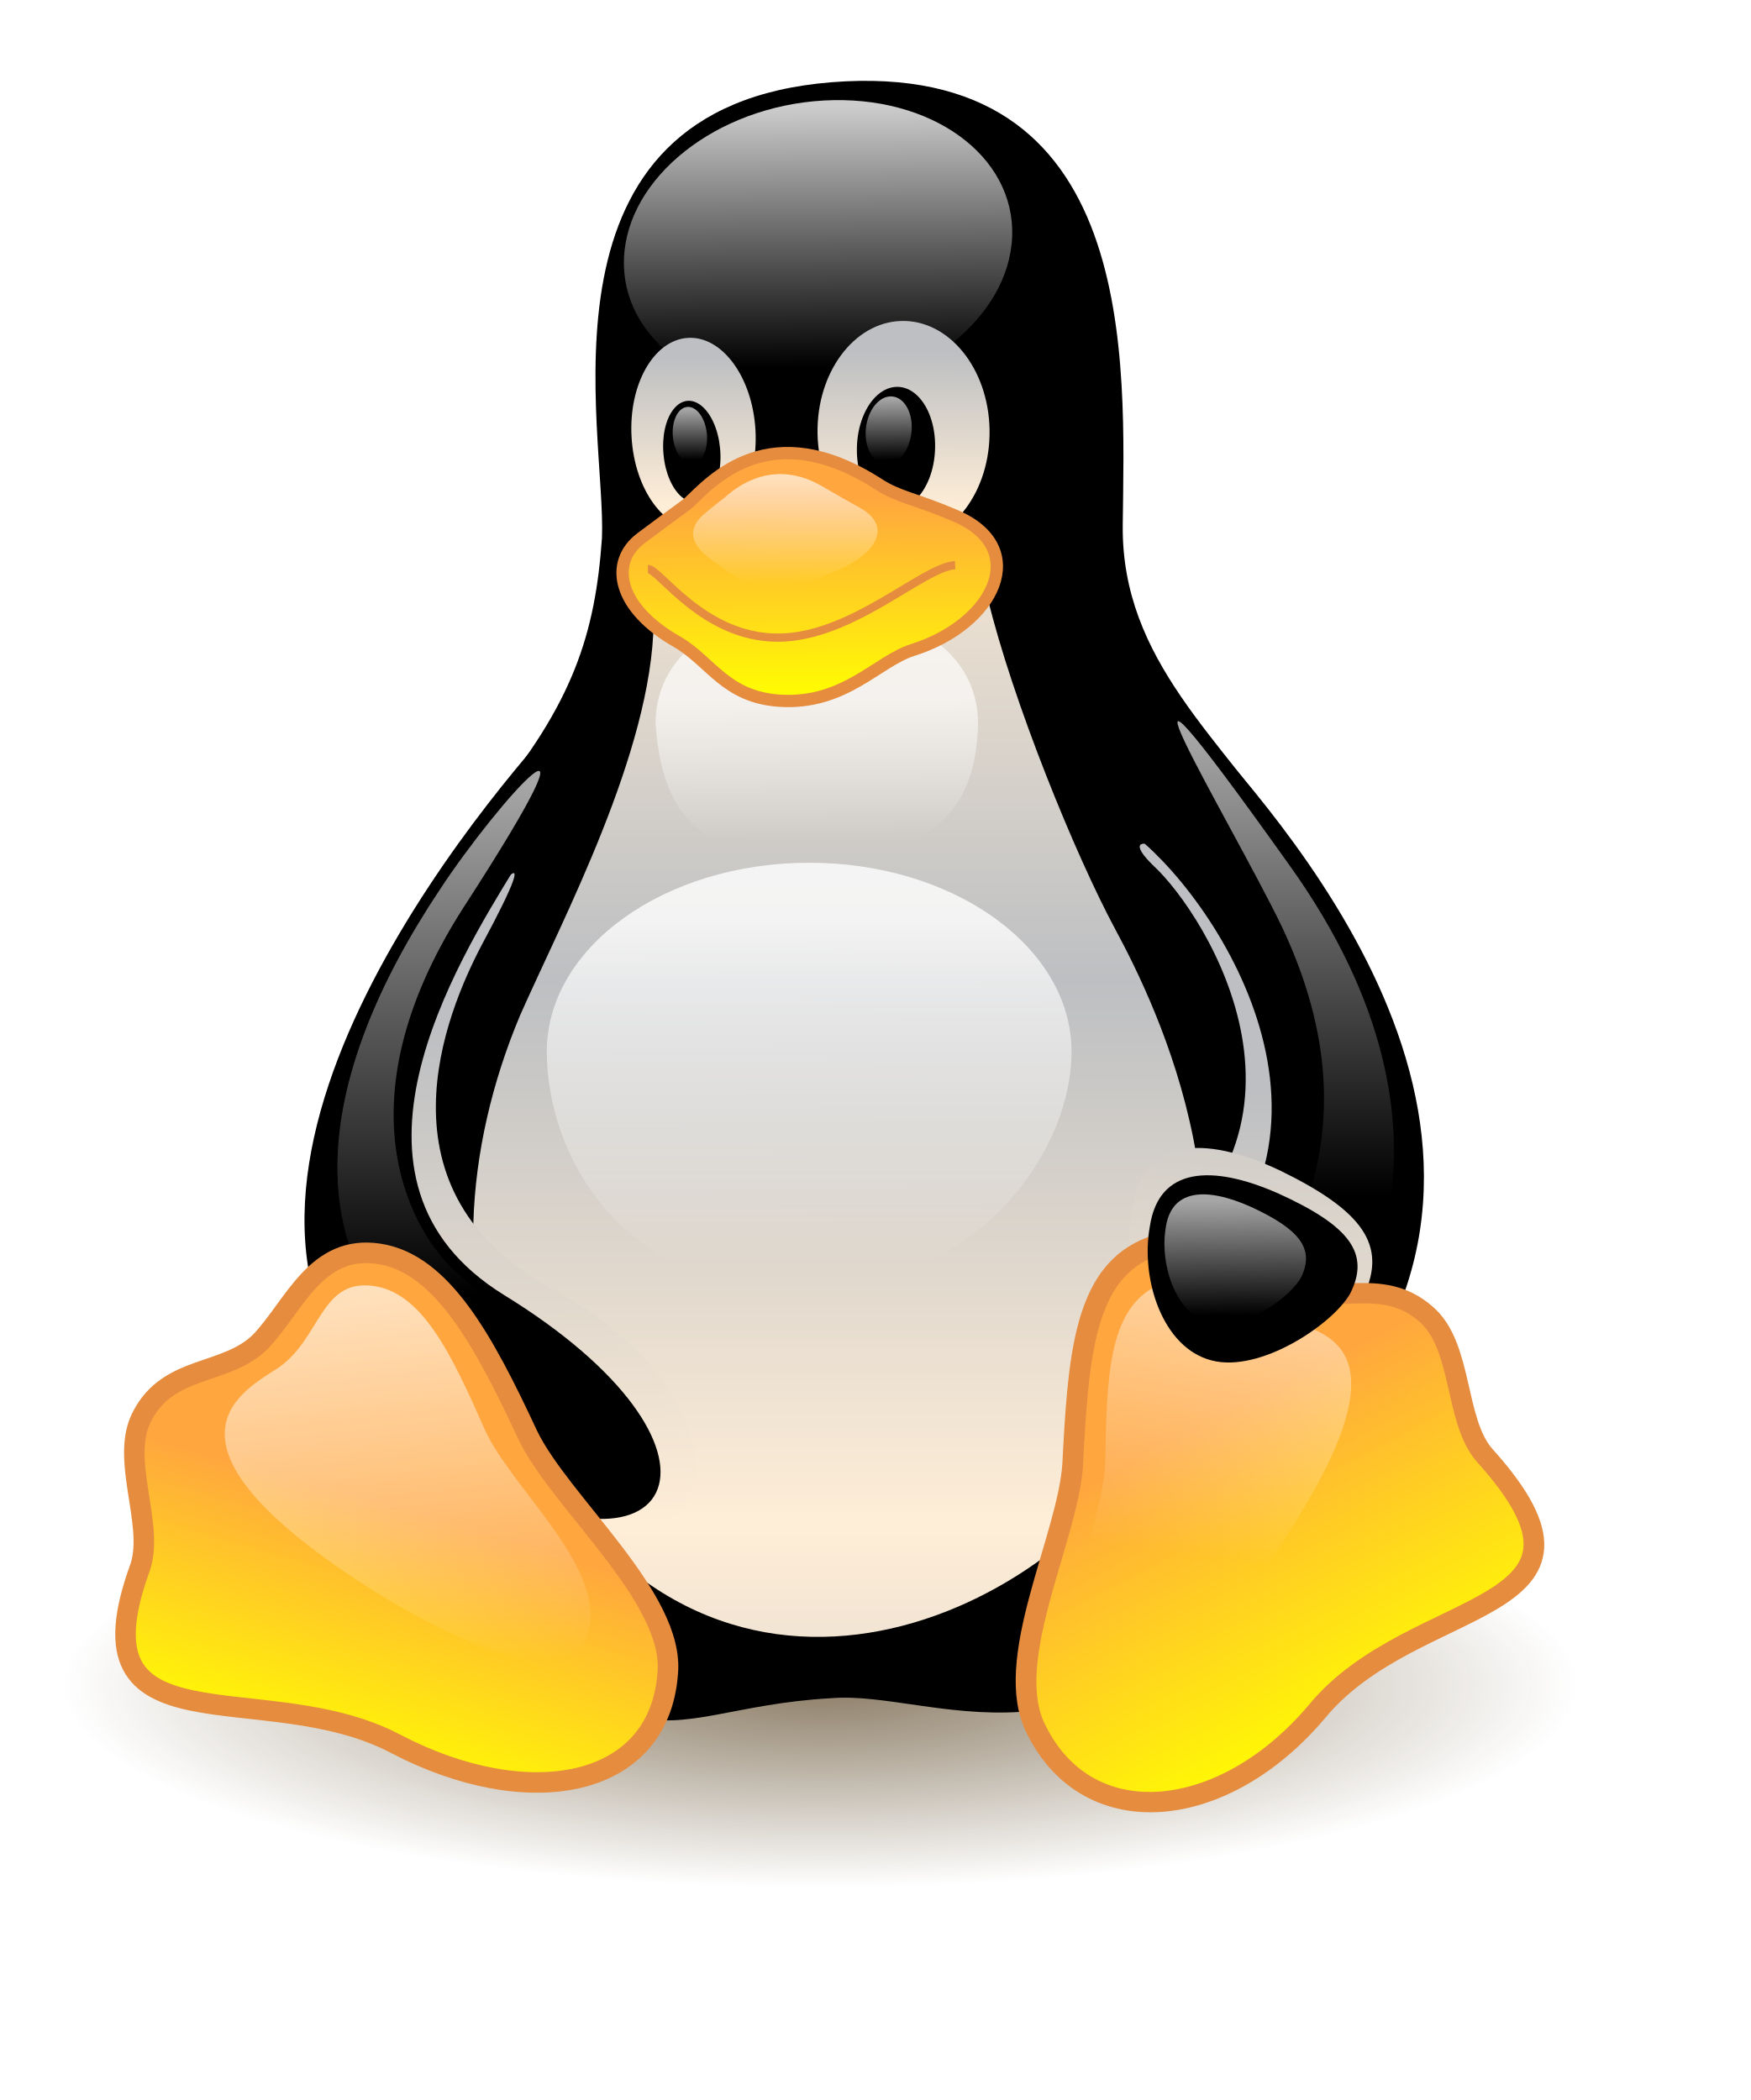
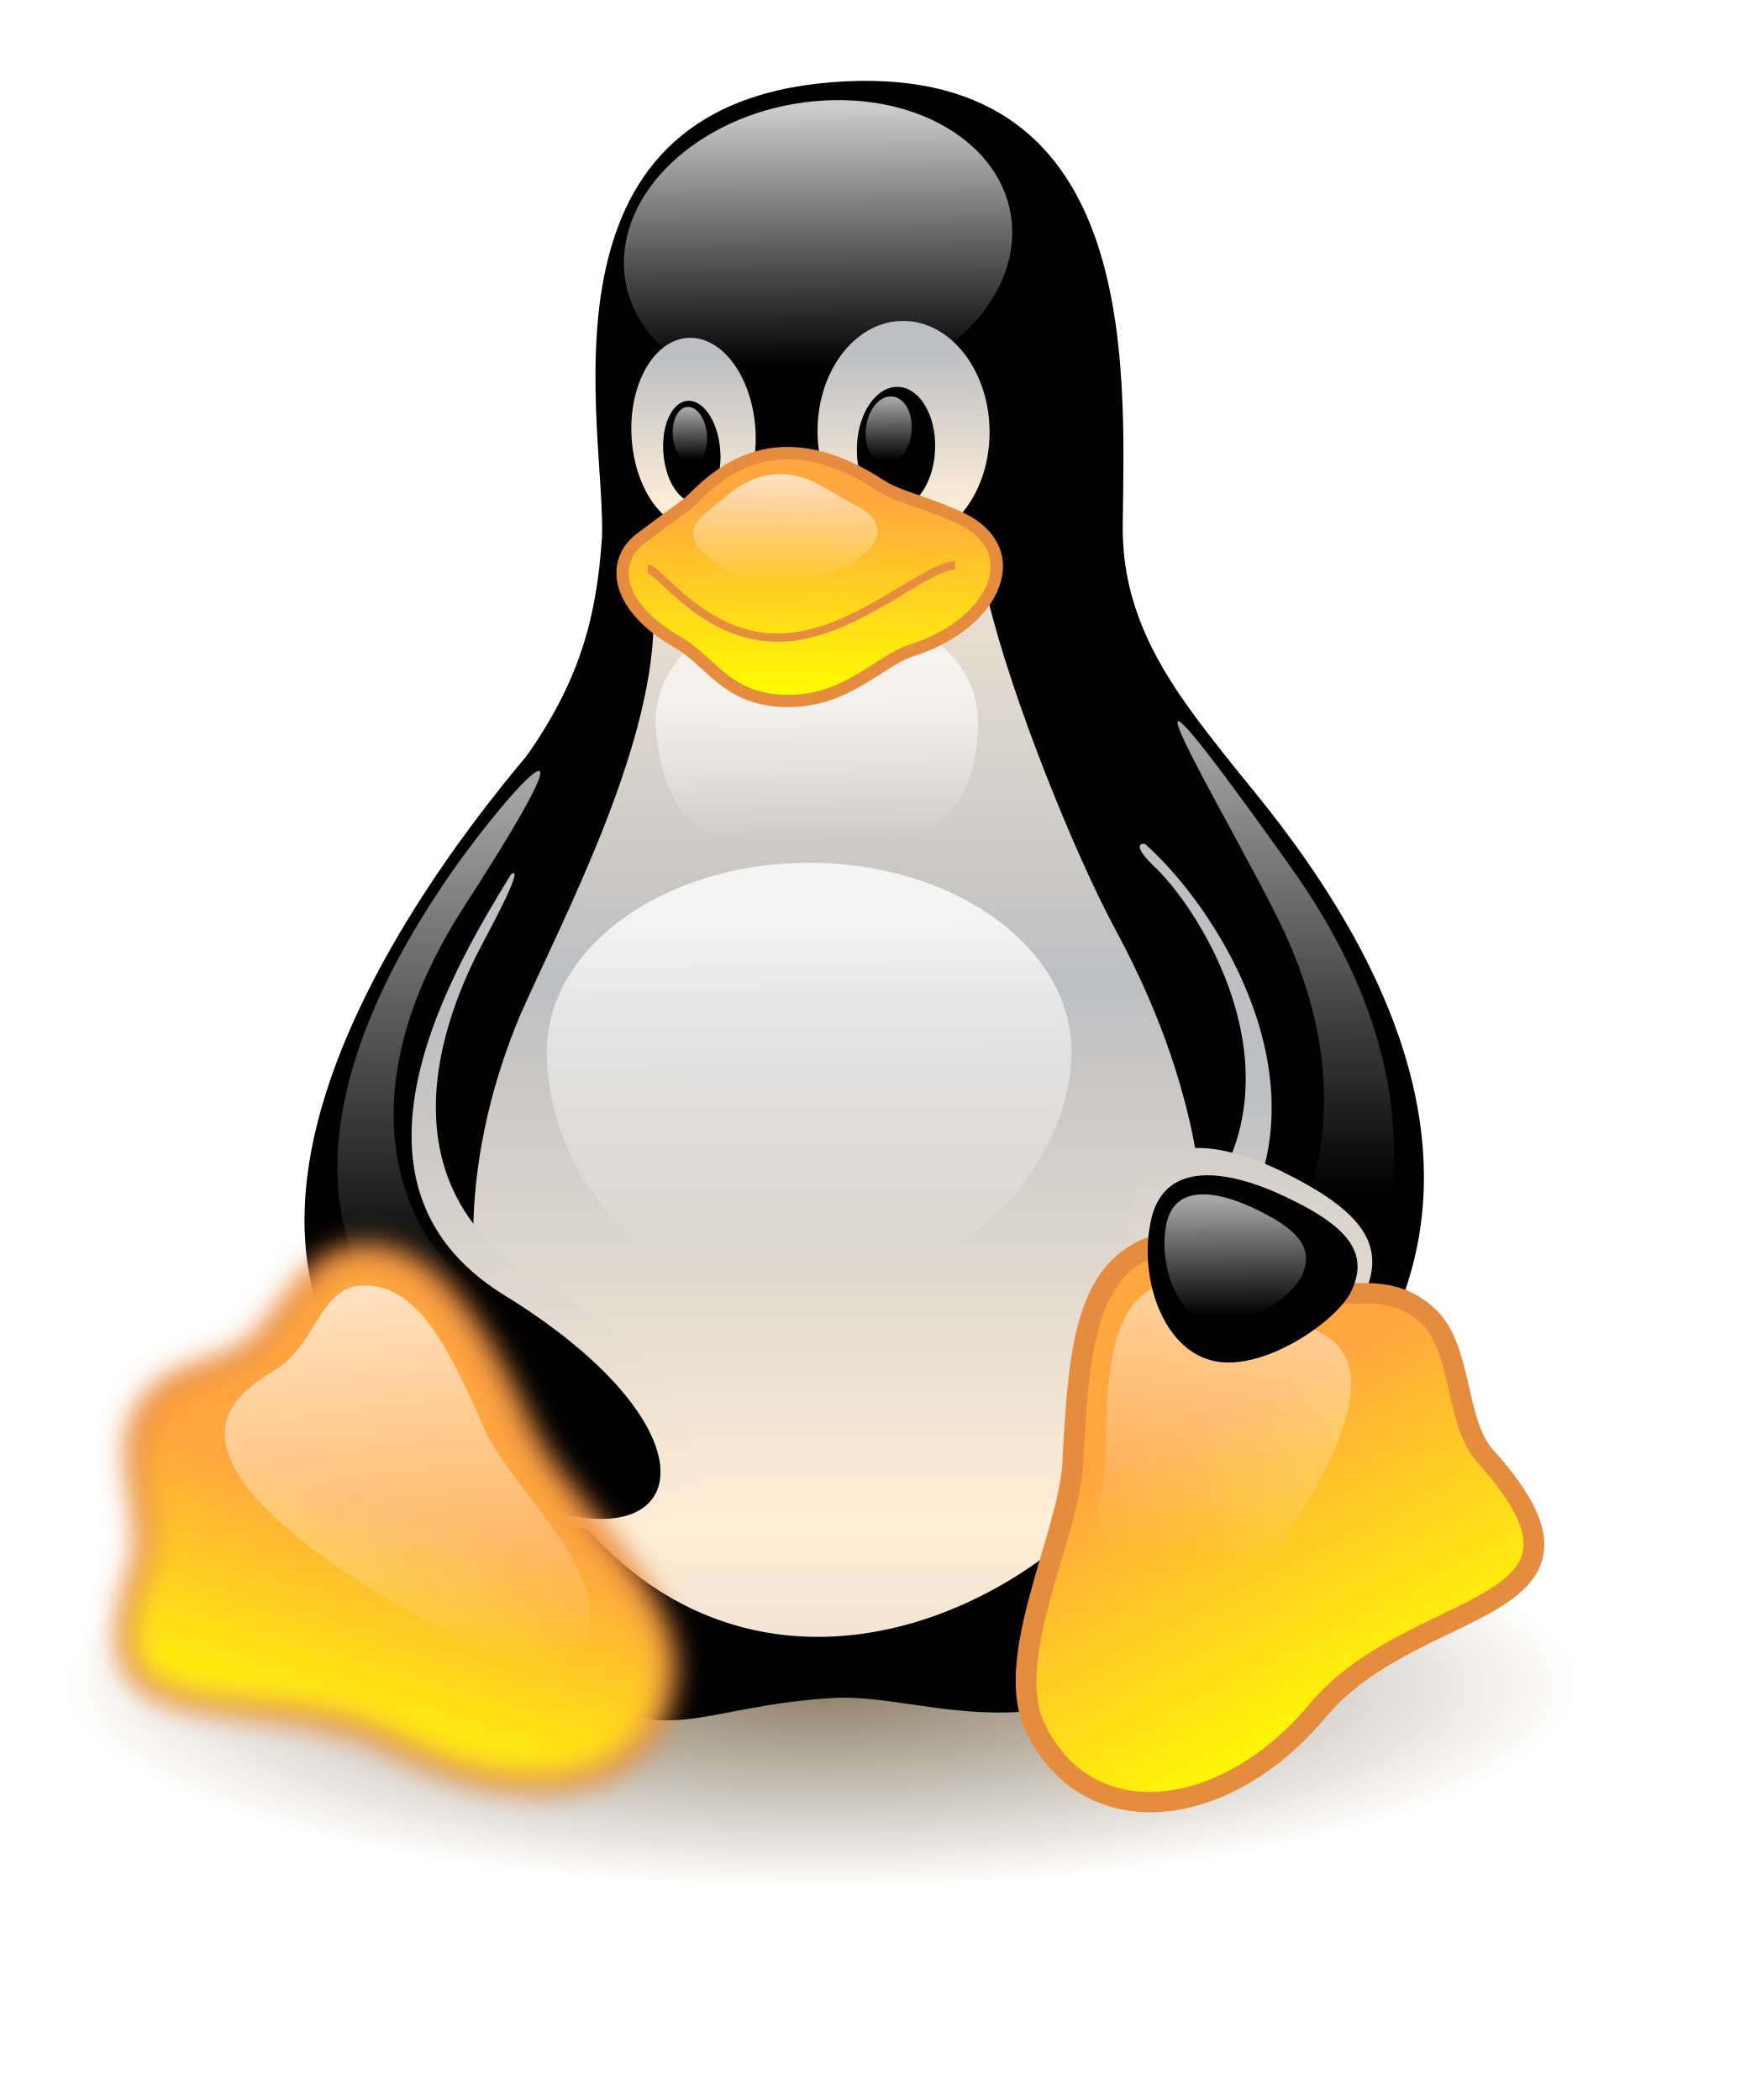
<svg xmlns="http://www.w3.org/2000/svg" xmlns:xlink="http://www.w3.org/1999/xlink" width="500pt" height="800">
  <defs>
    <linearGradient id="a">
      <stop offset="0" stop-color="#3f2600" stop-opacity=".6" />
      <stop offset="1" stop-color="#3f2600" stop-opacity="0" />
    </linearGradient>
    <linearGradient id="d">
      <stop offset="0" stop-color="#fff" stop-opacity=".65" />
      <stop offset="1" stop-color="#fff" stop-opacity="0" />
    </linearGradient>
    <linearGradient id="e">
      <stop offset="0" stop-color="#ffa63f" />
      <stop offset="1" stop-color="#ff0" />
    </linearGradient>
    <linearGradient id="b">
      <stop offset="0" stop-color="#ffeed7" />
      <stop offset="1" stop-color="#bdbfc2" />
    </linearGradient>
    <linearGradient id="c">
      <stop offset="0" stop-color="#fff" stop-opacity=".8" />
      <stop offset="1" stop-color="#fff" stop-opacity="0" />
    </linearGradient>
+     <filter id="filter">
+       <feGaussianBlur stdDeviation="4" />
+     </filter>
    <radialGradient id="f" cx="446.778" cy="1219.412" r="195.072" fx="446.778" fy="1219.412" gradientTransform="scale(1.04523 .95673)" gradientUnits="userSpaceOnUse" xlink:href="#a" />
    <linearGradient id="g" x1="400.578" x2="400.844" y1="369.53" y2="304.079" gradientTransform="scale(.57526 1.73834)" gradientUnits="userSpaceOnUse" xlink:href="#b" />
    <linearGradient id="h" x1="303.018" x2="297.086" y1="237.932" y2="330.096" gradientTransform="scale(1.11607 .896)" gradientUnits="userSpaceOnUse" xlink:href="#c" />
    <linearGradient id="i" x1="378.938" x2="380.273" y1="278.602" y2="243.916" gradientTransform="scale(.8165 1.22474)" gradientUnits="userSpaceOnUse" xlink:href="#b" />
    <linearGradient id="j" x1="381.387" x2="380.552" y1="277.495" y2="245.683" gradientTransform="scale(.8165 1.22474)" gradientUnits="userSpaceOnUse" xlink:href="#b" />
    <linearGradient id="k" x1="379.096" x2="376.796" y1="240.927" y2="281.016" gradientTransform="scale(.8165 1.22474)" gradientUnits="userSpaceOnUse" xlink:href="#d" />
    <linearGradient id="l" x1="389.635" x2="387.069" y1="242.282" y2="281.325" gradientTransform="scale(.8165 1.22474)" gradientUnits="userSpaceOnUse" xlink:href="#d" />
    <linearGradient id="m" x1="437.579" x2="437.579" y1="528.872" y2="394.104" gradientTransform="scale(.81285 1.23023)" gradientUnits="userSpaceOnUse" spreadMethod="reflect" xlink:href="#b" />
    <linearGradient id="n" x1="375.173" x2="377.485" y1="419.785" y2="324.038" gradientTransform="scale(.64978 1.53897)" gradientUnits="userSpaceOnUse" xlink:href="#b" />
    <linearGradient id="o" x1="320.751" x2="321.322" y1="498.178" y2="614.504" gradientTransform="scale(1.0748 .9304)" gradientUnits="userSpaceOnUse" xlink:href="#c" />
    <linearGradient id="p" x1="322.483" x2="323.251" y1="435.268" y2="488.483" gradientTransform="scale(1.077 .9285)" gradientUnits="userSpaceOnUse" xlink:href="#d" />
    <linearGradient id="q" x1="411.221" x2="411.221" y1="242.944" y2="331.449" gradientTransform="scale(.5717 1.74915)" gradientUnits="userSpaceOnUse" xlink:href="#d" />
    <linearGradient id="r" x1="867.345" x2="867.335" y1="234.739" y2="314.839" gradientTransform="scale(.57267 1.74621)" gradientUnits="userSpaceOnUse" xlink:href="#d" />
    <linearGradient id="s" x1="236.254" x2="212.51" y1="657.111" y2="737.412" gradientTransform="scale(1.01151 .98862)" gradientUnits="userSpaceOnUse" xlink:href="#e" />
    <linearGradient id="t" x1="381.566" x2="279.643" y1="655.731" y2="386.666" gradientTransform="scale(1.0655 .93853)" gradientUnits="userSpaceOnUse" xlink:href="#b" />
    <linearGradient id="u" x1="218.117" x2="203.127" y1="630.305" y2="737.854" gradientTransform="scale(1.00985 .99025)" gradientUnits="userSpaceOnUse" xlink:href="#e" />
    <linearGradient id="v" x1="117.89" x2="182.245" y1="587.236" y2="704.731" gradientTransform="scale(1.00772 .99233)" gradientUnits="userSpaceOnUse" xlink:href="#d" />
    <linearGradient id="w" x1="223.101" x2="230.535" y1="570.418" y2="710.977" gradientTransform="scale(.9995 1.0005)" gradientUnits="userSpaceOnUse" xlink:href="#d" />
    <linearGradient id="x" x1="316.94" x2="371.609" y1="474.018" y2="582.635" gradientTransform="scale(1.0655 .93853)" gradientUnits="userSpaceOnUse" xlink:href="#d" />
    <linearGradient id="y" x1="284.687" x2="285.459" y1="410.463" y2="485.699" gradientTransform="scale(1.21868 .82056)" gradientUnits="userSpaceOnUse" xlink:href="#e" />
    <linearGradient id="z" x1="288.824" x2="288.376" y1="398.854" y2="482.559" gradientTransform="scale(1.22194 .81837)" gradientUnits="userSpaceOnUse" xlink:href="#d" />
  </defs>
  <path fill="url(#f)" d="M670.882 1166.642a203.896 186.63 0 1 1-407.791 0 203.896 186.63 0 1 1 407.791 0z" transform="matrix(1.4177 0 0 .41474 -349.5468 157.9413)" />
  <path d="M154.235 558.542c-27.985-40.279-33.443-171.23 31.859-251.787 32.358-38.648 40.612-65.581 43.164-101.741 1.736-41.224-29.156-164.303 87.354-173.68 118.007-9.415 111.67 107.075 110.991 168.719-.564 52.05 38.218 81.551 64.745 122.119 49.099 74.537 44.946 202.875-9.249 272.34-68.646 86.96-127.441 49.248-166.488 52.413-73.116 4.003-75.534 42.989-162.376-88.381z" />
  <path fill="url(#g)" d="M246.571 470.864c-12.239 12.496-44.396 69.092 4.869 105.36 17.369 12.633-16.377 59.495-32.005 36.308-27.57-41.618-8.831-106.941 8.315-130.188 11.652-16.487 29.23-22.676 18.821-11.48z" transform="matrix(-1.67739 -.02245 -.02112 1.4709 862.8276 -357.2697)" />
  <path stroke="#000" stroke-width=".977" d="M256.513 459.837c-19.915 17.717-56.176 80.091-3.288 120.606 17.37 12.632-15.393 52.463-33.79 32.089-63.963-70.82 1.669-152.254 24.262-180.25 20.192-24.347 38.078 5.752 12.816 27.555z" transform="matrix(-1.67755 0 0 1.52374 863.8676 -382.3347)" />
  <path fill="url(#h)" d="M399.569 258.158a58.373 46.863 0 1 1-116.746 0 58.373 46.863 0 1 1 116.746 0z" transform="matrix(1.26626 -.07137 -.04598 1.19574 -108.6094 -190.0137)" />
  <path fill="url(#i)" d="M328.863 320.642a18.087 27.131 0 1 1-36.175 0 18.087 27.131 0 1 1 36.175 0z" transform="matrix(1.30445 -.07553 .07713 1.34257 -165.9954 -241.8697)" />
  <path fill="url(#j)" d="M328.863 320.642a18.087 27.131 0 1 1-36.175 0 18.087 27.131 0 1 1 36.175 0z" transform="matrix(-1.81082 .04951 .03173 1.55333 896.7076 -349.0297)" />
  <path d="M326.357 170.577a14.885 23.142 2.003 1 0 29.779.064 14.885 23.142 2.003 1 0-29.779-.064zm-52.126.135a10.826 19.244-4.936 1 1-21.502 2.615 10.826 19.244-4.936 1 1 21.502-2.615z" />
  <path fill="url(#k)" d="M328.863 320.642a18.087 27.131 0 1 1-36.175 0 18.087 27.131 0 1 1 36.175 0z" transform="matrix(-.48032 -.03645 -.0468 .4756 502.7436 22.75972)" />
  <path fill="url(#l)" d="M328.863 320.642a18.087 27.131 0 1 1-36.175 0 18.087 27.131 0 1 1 36.175 0z" transform="matrix(.35691 -.04082 .04132 .39854 138.5816 50.73832)" />
  <path fill="url(#m)" d="M258.702 495.425c12.836-29.103 40.114-80.226 40.695-119.758 0-31.442 94.179-38.951 101.737-7.558 7.558 31.393 26.741 78.483 38.95 101.156 12.208 22.672 47.809 94.695 9.884 157.546-34.157 55.644-137.725 99.666-193.01-7.557-18.603-37.207-15.285-83.315 1.744-123.829z" transform="matrix(1.25 0 0 1.25 -125.2984 -232.4827)" />
  <path fill="url(#n)" d="M242.905 473.815c-11.263 18.967-35.5 69.309 12.137 102.047 51.311 34.82 46.473 97.062-15.607 61.955-56.777-31.789-22.845-137.778-4.51-162.266 12.107-17.214 29.897-38.031 7.98-1.736z" transform="matrix(1.38936 -.11107 .10221 1.30214 -202.3394 -230.1907)" />
  <path stroke="#000" stroke-width="1.562" d="M195.343 330.392c-21.831 35.635-74.221 119.766-4.11 163.404 94.461 57.944 67.716 115.889-18.499 63.718-121.386-72.83-14.781-219.52 33.914-275.423 55.555-62.75 10.693 11.359-11.305 48.301z" />
  <path fill="url(#o)" d="M421.481 504.727c0 32.412-29.272 74.516-79.528 74.138-51.828.455-73.949-41.726-73.949-74.138 0-32.412 34.379-58.717 76.739-58.717 42.359 0 76.738 26.305 76.738 58.717z" font-size="12" transform="matrix(1.30209 0 0 1.22525 -140.7104 -217.8097)" />
  <path fill="url(#p)" d="M398.227 412.292c-.612 38.572-23.18 47.671-51.74 47.671-28.561 0-49.292-5.694-51.741-47.671 0-26.314 23.18-41.542 51.741-41.542 28.56 0 51.74 15.228 51.74 41.542z" font-size="12" transform="matrix(1.1868 0 0 1.06708 -100.1294 -164.3307)" />
  <path fill="url(#q)" d="M234.285 456.475c17.716-26.996 55.015-68.364 6.977 5.813-38.951 61.043-14.403 100.273-1.744 111.039 36.527 32.562 34.966 54.349 6.395 37.206-61.625-36.626-48.835-98.248-11.628-154.058z" transform="matrix(1.25 0 0 1.25 -125.2984 -231.7577)" />
  <path fill="url(#r)" d="M490.662 467.52c-15.319-31.701-64.134-111.902 2.326-18.603 60.461 84.297 18.022 143.013 10.464 148.827-7.557 5.813-33.137 17.44-25.579-2.907 7.557-20.347 45.234-58.973 12.789-127.317z" transform="matrix(1.25 0 0 1.25 -125.2984 -231.7577)" />
-   <path fill="url(#s)" stroke="#e68c3f" stroke-width="6.25" d="M220.915 716.921c-40.442-21.416-99.252 4.124-77.902-54.066 4.276-13.238-6.375-33.008.581-45.926 8.139-15.698 25.58-12.209 36.045-22.674 10.318-10.891 16.859-29.649 36.044-26.742 19.184 2.907 31.945 26.461 45.344 55.229 9.883 20.638 44.941 49.664 42.65 72.758-2.696 35.5-43.027 42.19-82.762 21.421z" transform="matrix(1.25 0 0 1.25 -125.2984 -231.7577)" />
+   <path fill="url(#s)" stroke="#e68c3f" stroke-width="6.25" d="M220.915 716.921c-40.442-21.416-99.252 4.124-77.902-54.066 4.276-13.238-6.375-33.008.581-45.926 8.139-15.698 25.58-12.209 36.045-22.674 10.318-10.891 16.859-29.649 36.044-26.742 19.184 2.907 31.945 26.461 45.344 55.229 9.883 20.638 44.941 49.664 42.65 72.758-2.696 35.5-43.027 42.19-82.762 21.421z" transform="matrix(1.25 0 0 1.25 -125.2984 -231.7577)" filter="url(#filter)" />
  <path fill="url(#t)" d="M415.072 495.764c-3.007 24.906-35.813 76.627-69.518 81.534-34.26 5.336-66.432-34.06-74.147-71.114-9.889-41.206 22.587-57.6 71.938-56.627 53.301 1.654 74.121 13.891 71.727 46.207z" font-size="12" transform="matrix(.5982 .26858 -.23962 .61721 389.8156 76.21132)" />
  <path fill="url(#u)" stroke="#e68c3f" stroke-width="6.251" d="M220.274 718.402c-41.327-23.59-99.894 5.605-77.261-55.547 4.736-13.068-6.596-33.552.36-46.47 8.139-15.698 25.801-11.665 36.266-22.13 10.318-10.891 18.827-27.868 38.012-24.961 19.184 2.907 29.977 24.68 43.376 53.448 9.883 20.638 43.415 48.971 41.124 72.065-2.696 35.5-42.724 45.471-81.877 23.595z" transform="matrix(-1.1685 .42314 .47528 1.16478 417.5906 -278.0737)" />
  <path fill="url(#v)" d="M216.482 675.68c-86.531-57.503-47.308-70.96-36.843-81.425 10.318-10.891 18.827-27.868 38.012-24.961 19.184 2.907 29.977 24.68 43.376 53.448 9.883 20.638 43.06 48.918 41.124 72.065-2.616 27.11-48.19 5.487-85.669-19.127z" transform="matrix(-.9451 .34375 .42408 .95606 403.5756 -128.5947)" />
  <path fill="url(#w)" d="M216.506 677.071c-86.531-57.503-46.797-73.57-33.946-81.28 15.399-9.942 15.158-30.831 34.343-27.924 19.184 2.907 30.725 26.107 44.124 54.875 9.883 20.638 43.06 48.918 41.124 72.065-2.616 27.11-48.166 6.878-85.645-17.736z" transform="matrix(1.00431 -.05229 -.0174 1.04575 -66.5614 -92.71798)" />
  <path d="M514.164 492.894c-6.694 11.673-34.29 30.196-52.681 25.368-18.766-4.735-27.217-31.149-23.542-51.139 3.412-22.512 23.541-23.631 48.785-12.526 27.14 12.292 35.347 22.827 27.438 38.297z" font-size="12" />
  <path fill="url(#x)" d="M415.072 495.764c-3.007 24.906-35.813 76.627-69.518 81.534-34.26 5.336-66.432-34.06-74.147-71.114-9.889-41.206 22.587-57.6 71.938-56.627 53.301 1.654 74.121 13.891 71.727 46.207z" font-size="12" transform="matrix(.35123 .14946 -.12886 .34347 413.7696 254.0383)" />
  <path fill="url(#y)" stroke="#e68c3f" stroke-width="3.75" d="M309.954 338.729c7.147-6.77 24.811-27.066 57.961-5.755 6.162 4.01 11.162 4.377 23.021 9.455 23.726 9.749 12.382 33.259-12.744 41.108-10.758 3.489-20.536 16.556-40.129 15.439-16.734-.977-21.119-11.874-31.398-17.906-18.269-10.311-20.965-24.254-11.1-31.653 9.866-7.399 13.725-10.059 14.389-10.688z" transform="matrix(1.25 0 0 1.25 -125.2984 -231.7577)" />
  <path fill="none" stroke="#e68c3f" stroke-width="3.125" d="M363.765 215.299c-12.354.726-39.241 27.614-67.582 27.614-28.341 0-45.055-26.161-49.415-26.161" />
  <path fill="url(#z)" d="M309.954 338.729c7.147-6.77 29.691-25.348 59.588-6.328 6.299 3.766 12.804 7.865 22.478 13.464 19.162 11.748 9.671 28.678-13.286 39.39-10.418 4.495-27.593 14.415-40.671 13.721-14.533-1.408-23.935-11.399-33.567-17.906-17.67-12.303-16.597-22.237-8.389-30.508 6.205-5.679 13.183-11.204 13.847-11.833z" transform="matrix(.62789 0 0 .59567 81.6136 -12.43538)" />
</svg>
